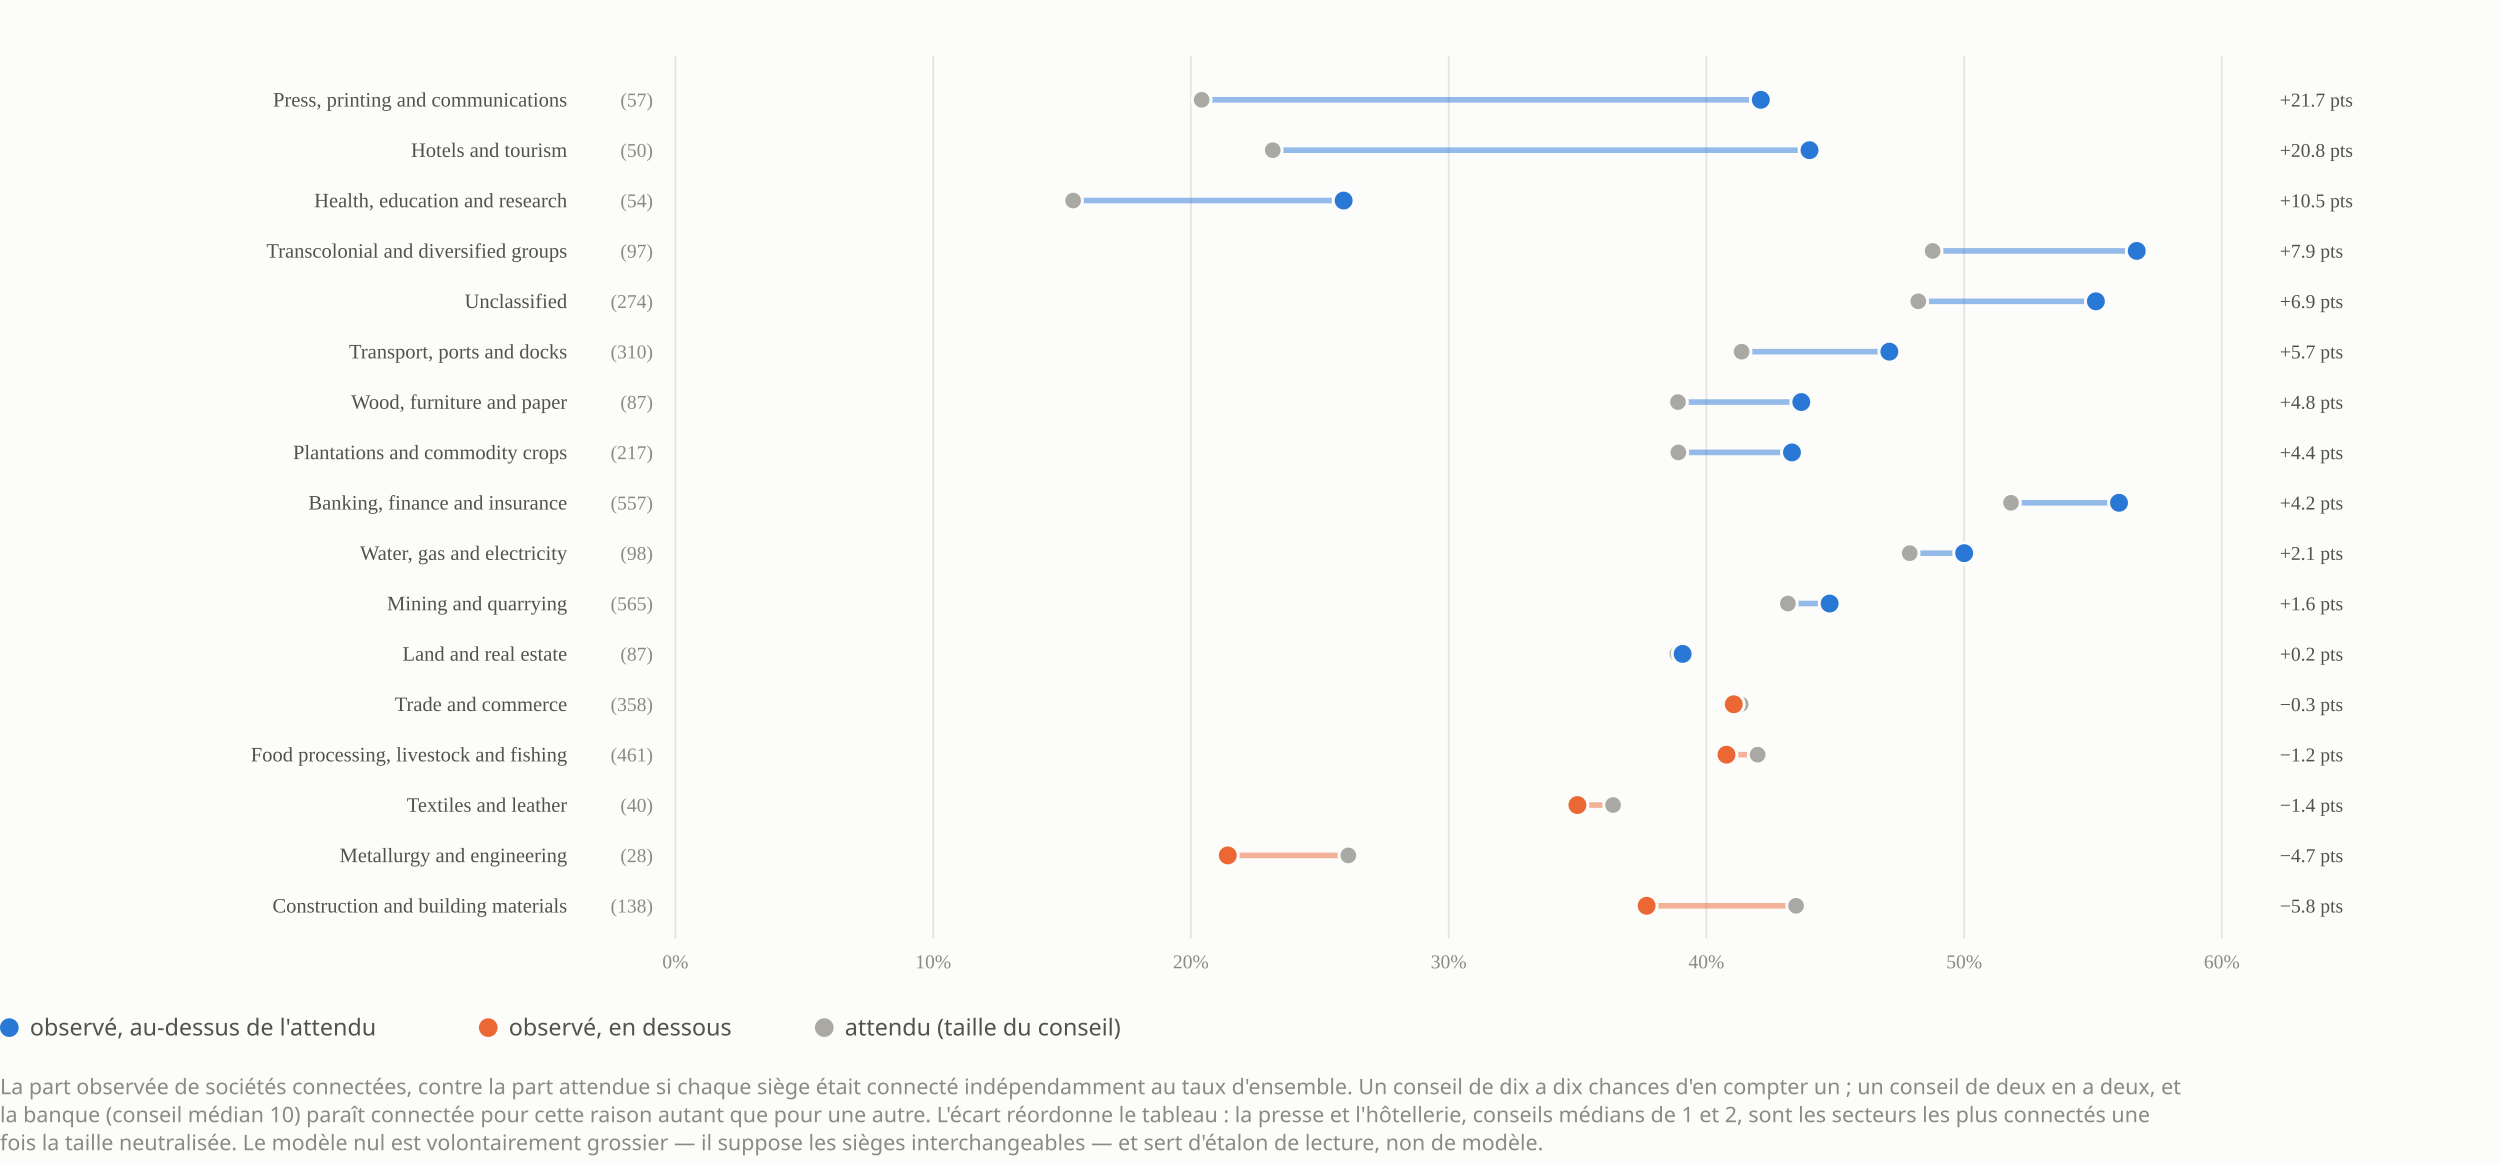
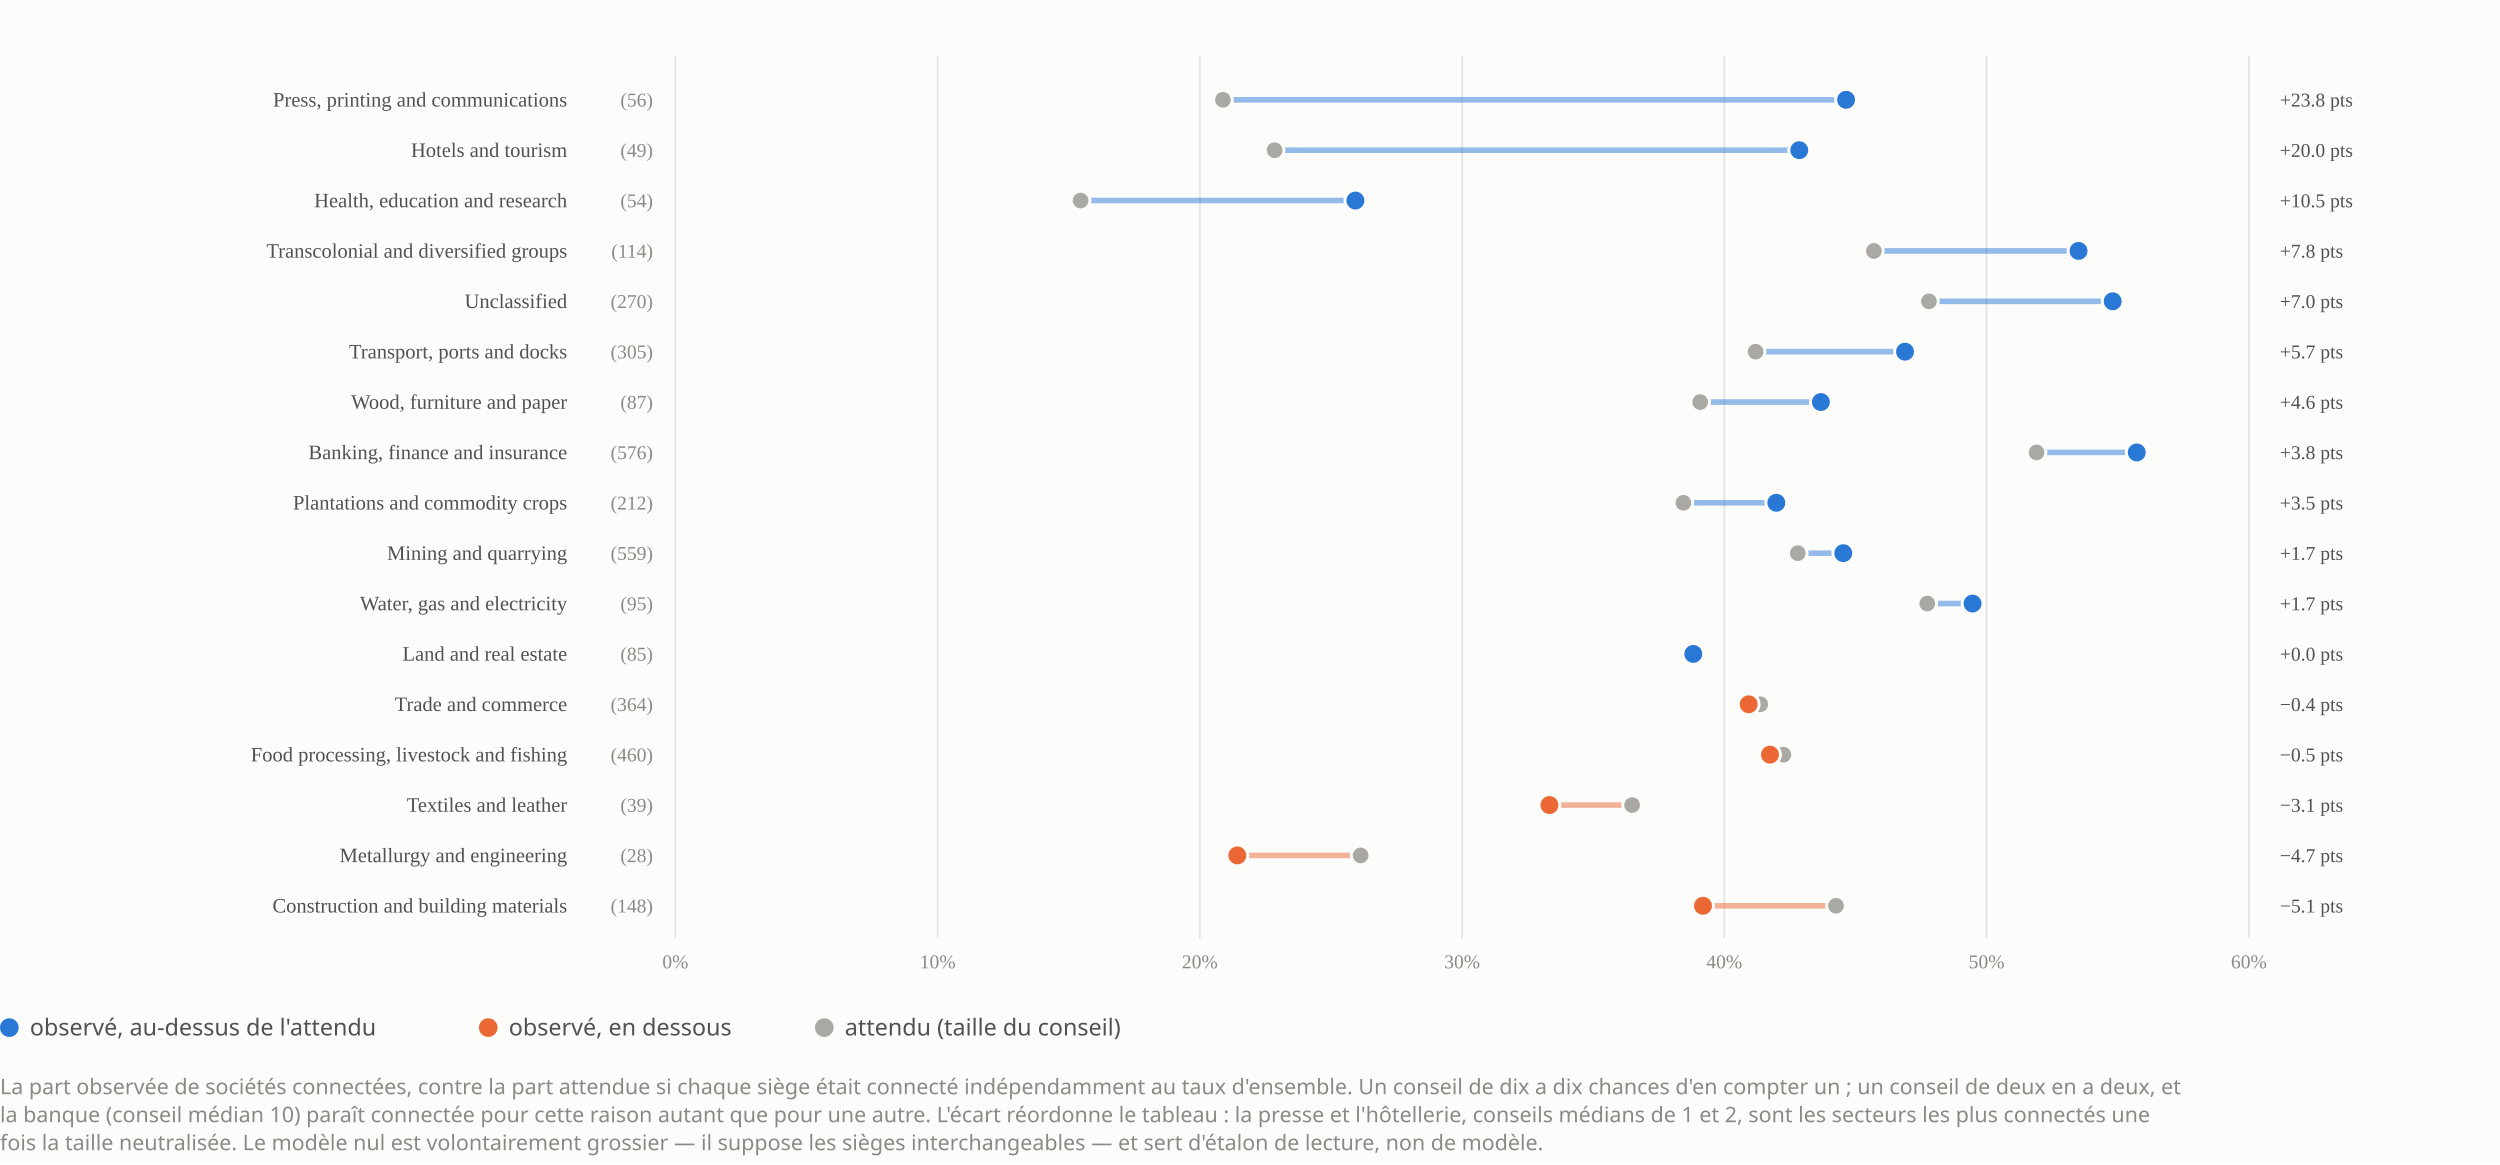
<svg xmlns="http://www.w3.org/2000/svg" viewBox="0 0 1340 624" width="1340" height="624" role="img" aria-label="fig. 46 — Au-delà de la taille du conseil">
  <rect width="1340" height="624" fill="#fcfcfb" />
  <line x1="362.0" y1="30.0" x2="362.0" y2="503.0" stroke="#e6e5e1" stroke-width="1" />
  <text x="362.0" y="519.0" text-anchor="middle" font-size="10.5" fill="#8a8983">0%</text>
-   <line x1="500.2" y1="30.0" x2="500.2" y2="503.0" stroke="#e6e5e1" stroke-width="1" />
-   <text x="500.2" y="519.0" text-anchor="middle" font-size="10.5" fill="#8a8983">10%</text>
-   <line x1="638.3" y1="30.0" x2="638.3" y2="503.0" stroke="#e6e5e1" stroke-width="1" />
-   <text x="638.3" y="519.0" text-anchor="middle" font-size="10.5" fill="#8a8983">20%</text>
-   <line x1="776.5" y1="30.0" x2="776.5" y2="503.0" stroke="#e6e5e1" stroke-width="1" />
-   <text x="776.5" y="519.0" text-anchor="middle" font-size="10.5" fill="#8a8983">30%</text>
-   <line x1="914.6" y1="30.0" x2="914.6" y2="503.0" stroke="#e6e5e1" stroke-width="1" />
-   <text x="914.6" y="519.0" text-anchor="middle" font-size="10.5" fill="#8a8983">40%</text>
-   <line x1="1052.8" y1="30.0" x2="1052.8" y2="503.0" stroke="#e6e5e1" stroke-width="1" />
-   <text x="1052.8" y="519.0" text-anchor="middle" font-size="10.5" fill="#8a8983">50%</text>
-   <line x1="1190.9" y1="30.0" x2="1190.9" y2="503.0" stroke="#e6e5e1" stroke-width="1" />
-   <text x="1190.9" y="519.0" text-anchor="middle" font-size="10.5" fill="#8a8983">60%</text>
+   <line x1="502.6" y1="30.0" x2="502.6" y2="503.0" stroke="#e6e5e1" stroke-width="1" />
+   <text x="502.6" y="519.0" text-anchor="middle" font-size="10.5" fill="#8a8983">10%</text>
+   <line x1="643.1" y1="30.0" x2="643.1" y2="503.0" stroke="#e6e5e1" stroke-width="1" />
+   <text x="643.1" y="519.0" text-anchor="middle" font-size="10.5" fill="#8a8983">20%</text>
+   <line x1="783.7" y1="30.0" x2="783.7" y2="503.0" stroke="#e6e5e1" stroke-width="1" />
+   <text x="783.7" y="519.0" text-anchor="middle" font-size="10.5" fill="#8a8983">30%</text>
+   <line x1="924.2" y1="30.0" x2="924.2" y2="503.0" stroke="#e6e5e1" stroke-width="1" />
+   <text x="924.2" y="519.0" text-anchor="middle" font-size="10.5" fill="#8a8983">40%</text>
+   <line x1="1064.8" y1="30.0" x2="1064.8" y2="503.0" stroke="#e6e5e1" stroke-width="1" />
+   <text x="1064.8" y="519.0" text-anchor="middle" font-size="10.5" fill="#8a8983">50%</text>
+   <line x1="1205.4" y1="30.0" x2="1205.4" y2="503.0" stroke="#e6e5e1" stroke-width="1" />
+   <text x="1205.4" y="519.0" text-anchor="middle" font-size="10.5" fill="#8a8983">60%</text>
  <text x="304.0" y="57.1" text-anchor="end" font-size="11.0" fill="#52514e">Press, printing and communications</text>
-   <text x="350.0" y="57.1" text-anchor="end" font-size="10.5" fill="#8a8983">(57)</text>
+   <text x="350.0" y="57.1" text-anchor="end" font-size="10.5" fill="#8a8983">(56)</text>
  <g class="mk">
-     <line x1="644.1" y1="53.5" x2="943.8" y2="53.5" stroke="#2a78d6" stroke-width="3" stroke-linecap="round" stroke-opacity="0.5" />
-     <circle cx="644.1" cy="53.5" r="5" fill="#a9a8a2" stroke="#fcfcfb" stroke-width="1.6" />
-     <circle cx="943.8" cy="53.5" r="5.6" fill="#2a78d6" stroke="#fcfcfb" stroke-width="1.6" />
+     <line x1="655.5" y1="53.5" x2="989.5" y2="53.5" stroke="#2a78d6" stroke-width="3" stroke-linecap="round" stroke-opacity="0.5" />
+     <circle cx="655.5" cy="53.5" r="5" fill="#a9a8a2" stroke="#fcfcfb" stroke-width="1.6" />
+     <circle cx="989.5" cy="53.5" r="5.6" fill="#2a78d6" stroke="#fcfcfb" stroke-width="1.6" />
  </g>
-   <text x="1222.0" y="57.1" text-anchor="start" font-size="10.5" fill="#52514e">+21.7 pts</text>
+   <text x="1222.0" y="57.1" text-anchor="start" font-size="10.5" fill="#52514e">+23.8 pts</text>
  <text x="304.0" y="84.1" text-anchor="end" font-size="11.0" fill="#52514e">Hotels and tourism</text>
-   <text x="350.0" y="84.1" text-anchor="end" font-size="10.5" fill="#8a8983">(50)</text>
+   <text x="350.0" y="84.1" text-anchor="end" font-size="10.5" fill="#8a8983">(49)</text>
  <g class="mk">
-     <line x1="682.2" y1="80.5" x2="969.9" y2="80.5" stroke="#2a78d6" stroke-width="3" stroke-linecap="round" stroke-opacity="0.5" />
-     <circle cx="682.2" cy="80.5" r="5" fill="#a9a8a2" stroke="#fcfcfb" stroke-width="1.6" />
-     <circle cx="969.9" cy="80.5" r="5.6" fill="#2a78d6" stroke="#fcfcfb" stroke-width="1.6" />
+     <line x1="683.2" y1="80.5" x2="964.4" y2="80.5" stroke="#2a78d6" stroke-width="3" stroke-linecap="round" stroke-opacity="0.5" />
+     <circle cx="683.2" cy="80.5" r="5" fill="#a9a8a2" stroke="#fcfcfb" stroke-width="1.6" />
+     <circle cx="964.4" cy="80.5" r="5.6" fill="#2a78d6" stroke="#fcfcfb" stroke-width="1.6" />
  </g>
-   <text x="1222.0" y="84.1" text-anchor="start" font-size="10.5" fill="#52514e">+20.8 pts</text>
+   <text x="1222.0" y="84.1" text-anchor="start" font-size="10.5" fill="#52514e">+20.0 pts</text>
  <text x="304.0" y="111.1" text-anchor="end" font-size="11.0" fill="#52514e">Health, education and research</text>
  <text x="350.0" y="111.1" text-anchor="end" font-size="10.5" fill="#8a8983">(54)</text>
  <g class="mk">
-     <line x1="575.2" y1="107.5" x2="720.2" y2="107.5" stroke="#2a78d6" stroke-width="3" stroke-linecap="round" stroke-opacity="0.5" />
-     <circle cx="575.2" cy="107.5" r="5" fill="#a9a8a2" stroke="#fcfcfb" stroke-width="1.6" />
-     <circle cx="720.2" cy="107.5" r="5.6" fill="#2a78d6" stroke="#fcfcfb" stroke-width="1.6" />
+     <line x1="579.2" y1="107.5" x2="726.5" y2="107.5" stroke="#2a78d6" stroke-width="3" stroke-linecap="round" stroke-opacity="0.5" />
+     <circle cx="579.2" cy="107.5" r="5" fill="#a9a8a2" stroke="#fcfcfb" stroke-width="1.6" />
+     <circle cx="726.5" cy="107.5" r="5.6" fill="#2a78d6" stroke="#fcfcfb" stroke-width="1.6" />
  </g>
  <text x="1222.0" y="111.1" text-anchor="start" font-size="10.5" fill="#52514e">+10.5 pts</text>
  <text x="304.0" y="138.1" text-anchor="end" font-size="11.0" fill="#52514e">Transcolonial and diversified groups</text>
-   <text x="350.0" y="138.1" text-anchor="end" font-size="10.5" fill="#8a8983">(97)</text>
+   <text x="350.0" y="138.1" text-anchor="end" font-size="10.5" fill="#8a8983">(114)</text>
  <g class="mk">
-     <line x1="1035.9" y1="134.5" x2="1145.3" y2="134.5" stroke="#2a78d6" stroke-width="3" stroke-linecap="round" stroke-opacity="0.5" />
-     <circle cx="1035.9" cy="134.5" r="5" fill="#a9a8a2" stroke="#fcfcfb" stroke-width="1.6" />
-     <circle cx="1145.3" cy="134.5" r="5.6" fill="#2a78d6" stroke="#fcfcfb" stroke-width="1.6" />
+     <line x1="1004.4" y1="134.5" x2="1114.1" y2="134.5" stroke="#2a78d6" stroke-width="3" stroke-linecap="round" stroke-opacity="0.5" />
+     <circle cx="1004.4" cy="134.5" r="5" fill="#a9a8a2" stroke="#fcfcfb" stroke-width="1.6" />
+     <circle cx="1114.1" cy="134.5" r="5.6" fill="#2a78d6" stroke="#fcfcfb" stroke-width="1.6" />
  </g>
-   <text x="1222.0" y="138.1" text-anchor="start" font-size="10.5" fill="#52514e">+7.9 pts</text>
+   <text x="1222.0" y="138.1" text-anchor="start" font-size="10.5" fill="#52514e">+7.8 pts</text>
  <text x="304.0" y="165.1" text-anchor="end" font-size="11.0" fill="#52514e">Unclassified</text>
-   <text x="350.0" y="165.1" text-anchor="end" font-size="10.5" fill="#8a8983">(274)</text>
+   <text x="350.0" y="165.1" text-anchor="end" font-size="10.5" fill="#8a8983">(270)</text>
  <g class="mk">
-     <line x1="1028.2" y1="161.5" x2="1123.4" y2="161.5" stroke="#2a78d6" stroke-width="3" stroke-linecap="round" stroke-opacity="0.5" />
-     <circle cx="1028.2" cy="161.5" r="5" fill="#a9a8a2" stroke="#fcfcfb" stroke-width="1.6" />
-     <circle cx="1123.4" cy="161.5" r="5.6" fill="#2a78d6" stroke="#fcfcfb" stroke-width="1.6" />
+     <line x1="1033.9" y1="161.5" x2="1132.4" y2="161.5" stroke="#2a78d6" stroke-width="3" stroke-linecap="round" stroke-opacity="0.5" />
+     <circle cx="1033.9" cy="161.5" r="5" fill="#a9a8a2" stroke="#fcfcfb" stroke-width="1.6" />
+     <circle cx="1132.4" cy="161.5" r="5.6" fill="#2a78d6" stroke="#fcfcfb" stroke-width="1.6" />
  </g>
-   <text x="1222.0" y="165.1" text-anchor="start" font-size="10.5" fill="#52514e">+6.9 pts</text>
+   <text x="1222.0" y="165.1" text-anchor="start" font-size="10.5" fill="#52514e">+7.0 pts</text>
  <text x="304.0" y="192.1" text-anchor="end" font-size="11.0" fill="#52514e">Transport, ports and docks</text>
-   <text x="350.0" y="192.1" text-anchor="end" font-size="10.5" fill="#8a8983">(310)</text>
+   <text x="350.0" y="192.1" text-anchor="end" font-size="10.5" fill="#8a8983">(305)</text>
  <g class="mk">
-     <line x1="933.5" y1="188.5" x2="1012.7" y2="188.5" stroke="#2a78d6" stroke-width="3" stroke-linecap="round" stroke-opacity="0.5" />
-     <circle cx="933.5" cy="188.5" r="5" fill="#a9a8a2" stroke="#fcfcfb" stroke-width="1.6" />
-     <circle cx="1012.7" cy="188.5" r="5.6" fill="#2a78d6" stroke="#fcfcfb" stroke-width="1.6" />
+     <line x1="941.0" y1="188.5" x2="1021.1" y2="188.5" stroke="#2a78d6" stroke-width="3" stroke-linecap="round" stroke-opacity="0.5" />
+     <circle cx="941.0" cy="188.5" r="5" fill="#a9a8a2" stroke="#fcfcfb" stroke-width="1.6" />
+     <circle cx="1021.1" cy="188.5" r="5.6" fill="#2a78d6" stroke="#fcfcfb" stroke-width="1.6" />
  </g>
  <text x="1222.0" y="192.1" text-anchor="start" font-size="10.5" fill="#52514e">+5.7 pts</text>
  <text x="304.0" y="219.1" text-anchor="end" font-size="11.0" fill="#52514e">Wood, furniture and paper</text>
  <text x="350.0" y="219.1" text-anchor="end" font-size="10.5" fill="#8a8983">(87)</text>
  <g class="mk">
-     <line x1="899.4" y1="215.5" x2="965.5" y2="215.5" stroke="#2a78d6" stroke-width="3" stroke-linecap="round" stroke-opacity="0.5" />
-     <circle cx="899.4" cy="215.5" r="5" fill="#a9a8a2" stroke="#fcfcfb" stroke-width="1.6" />
-     <circle cx="965.5" cy="215.5" r="5.6" fill="#2a78d6" stroke="#fcfcfb" stroke-width="1.6" />
+     <line x1="911.3" y1="215.5" x2="976.0" y2="215.5" stroke="#2a78d6" stroke-width="3" stroke-linecap="round" stroke-opacity="0.5" />
+     <circle cx="911.3" cy="215.5" r="5" fill="#a9a8a2" stroke="#fcfcfb" stroke-width="1.6" />
+     <circle cx="976.0" cy="215.5" r="5.6" fill="#2a78d6" stroke="#fcfcfb" stroke-width="1.6" />
  </g>
-   <text x="1222.0" y="219.1" text-anchor="start" font-size="10.5" fill="#52514e">+4.8 pts</text>
-   <text x="304.0" y="246.1" text-anchor="end" font-size="11.0" fill="#52514e">Plantations and commodity crops</text>
-   <text x="350.0" y="246.1" text-anchor="end" font-size="10.5" fill="#8a8983">(217)</text>
+   <text x="1222.0" y="219.1" text-anchor="start" font-size="10.5" fill="#52514e">+4.6 pts</text>
+   <text x="304.0" y="246.1" text-anchor="end" font-size="11.0" fill="#52514e">Banking, finance and insurance</text>
+   <text x="350.0" y="246.1" text-anchor="end" font-size="10.5" fill="#8a8983">(576)</text>
  <g class="mk">
-     <line x1="899.6" y1="242.5" x2="960.5" y2="242.5" stroke="#2a78d6" stroke-width="3" stroke-linecap="round" stroke-opacity="0.5" />
-     <circle cx="899.6" cy="242.5" r="5" fill="#a9a8a2" stroke="#fcfcfb" stroke-width="1.6" />
-     <circle cx="960.5" cy="242.5" r="5.6" fill="#2a78d6" stroke="#fcfcfb" stroke-width="1.6" />
+     <line x1="1091.6" y1="242.5" x2="1145.3" y2="242.5" stroke="#2a78d6" stroke-width="3" stroke-linecap="round" stroke-opacity="0.5" />
+     <circle cx="1091.6" cy="242.5" r="5" fill="#a9a8a2" stroke="#fcfcfb" stroke-width="1.6" />
+     <circle cx="1145.3" cy="242.5" r="5.6" fill="#2a78d6" stroke="#fcfcfb" stroke-width="1.6" />
  </g>
-   <text x="1222.0" y="246.1" text-anchor="start" font-size="10.5" fill="#52514e">+4.4 pts</text>
-   <text x="304.0" y="273.1" text-anchor="end" font-size="11.0" fill="#52514e">Banking, finance and insurance</text>
-   <text x="350.0" y="273.1" text-anchor="end" font-size="10.5" fill="#8a8983">(557)</text>
+   <text x="1222.0" y="246.1" text-anchor="start" font-size="10.5" fill="#52514e">+3.8 pts</text>
+   <text x="304.0" y="273.1" text-anchor="end" font-size="11.0" fill="#52514e">Plantations and commodity crops</text>
+   <text x="350.0" y="273.1" text-anchor="end" font-size="10.5" fill="#8a8983">(212)</text>
  <g class="mk">
-     <line x1="1077.9" y1="269.5" x2="1135.8" y2="269.5" stroke="#2a78d6" stroke-width="3" stroke-linecap="round" stroke-opacity="0.5" />
-     <circle cx="1077.9" cy="269.5" r="5" fill="#a9a8a2" stroke="#fcfcfb" stroke-width="1.6" />
-     <circle cx="1135.8" cy="269.5" r="5.6" fill="#2a78d6" stroke="#fcfcfb" stroke-width="1.6" />
+     <line x1="902.3" y1="269.5" x2="952.1" y2="269.5" stroke="#2a78d6" stroke-width="3" stroke-linecap="round" stroke-opacity="0.5" />
+     <circle cx="902.3" cy="269.5" r="5" fill="#a9a8a2" stroke="#fcfcfb" stroke-width="1.6" />
+     <circle cx="952.1" cy="269.5" r="5.6" fill="#2a78d6" stroke="#fcfcfb" stroke-width="1.6" />
  </g>
-   <text x="1222.0" y="273.1" text-anchor="start" font-size="10.5" fill="#52514e">+4.2 pts</text>
-   <text x="304.0" y="300.1" text-anchor="end" font-size="11.0" fill="#52514e">Water, gas and electricity</text>
-   <text x="350.0" y="300.1" text-anchor="end" font-size="10.5" fill="#8a8983">(98)</text>
+   <text x="1222.0" y="273.1" text-anchor="start" font-size="10.5" fill="#52514e">+3.5 pts</text>
+   <text x="304.0" y="300.1" text-anchor="end" font-size="11.0" fill="#52514e">Mining and quarrying</text>
+   <text x="350.0" y="300.1" text-anchor="end" font-size="10.5" fill="#8a8983">(559)</text>
  <g class="mk">
-     <line x1="1023.6" y1="296.5" x2="1052.8" y2="296.5" stroke="#2a78d6" stroke-width="3" stroke-linecap="round" stroke-opacity="0.5" />
-     <circle cx="1023.6" cy="296.5" r="5" fill="#a9a8a2" stroke="#fcfcfb" stroke-width="1.6" />
-     <circle cx="1052.8" cy="296.5" r="5.6" fill="#2a78d6" stroke="#fcfcfb" stroke-width="1.6" />
+     <line x1="963.6" y1="296.5" x2="988.0" y2="296.5" stroke="#2a78d6" stroke-width="3" stroke-linecap="round" stroke-opacity="0.5" />
+     <circle cx="963.6" cy="296.5" r="5" fill="#a9a8a2" stroke="#fcfcfb" stroke-width="1.6" />
+     <circle cx="988.0" cy="296.5" r="5.6" fill="#2a78d6" stroke="#fcfcfb" stroke-width="1.6" />
  </g>
-   <text x="1222.0" y="300.1" text-anchor="start" font-size="10.5" fill="#52514e">+2.1 pts</text>
-   <text x="304.0" y="327.1" text-anchor="end" font-size="11.0" fill="#52514e">Mining and quarrying</text>
-   <text x="350.0" y="327.1" text-anchor="end" font-size="10.5" fill="#8a8983">(565)</text>
+   <text x="1222.0" y="300.1" text-anchor="start" font-size="10.5" fill="#52514e">+1.7 pts</text>
+   <text x="304.0" y="327.1" text-anchor="end" font-size="11.0" fill="#52514e">Water, gas and electricity</text>
+   <text x="350.0" y="327.1" text-anchor="end" font-size="10.5" fill="#8a8983">(95)</text>
  <g class="mk">
-     <line x1="958.3" y1="323.5" x2="980.7" y2="323.5" stroke="#2a78d6" stroke-width="3" stroke-linecap="round" stroke-opacity="0.5" />
-     <circle cx="958.3" cy="323.5" r="5" fill="#a9a8a2" stroke="#fcfcfb" stroke-width="1.6" />
-     <circle cx="980.7" cy="323.5" r="5.6" fill="#2a78d6" stroke="#fcfcfb" stroke-width="1.6" />
+     <line x1="1033.0" y1="323.5" x2="1057.3" y2="323.5" stroke="#2a78d6" stroke-width="3" stroke-linecap="round" stroke-opacity="0.5" />
+     <circle cx="1033.0" cy="323.5" r="5" fill="#a9a8a2" stroke="#fcfcfb" stroke-width="1.6" />
+     <circle cx="1057.3" cy="323.5" r="5.6" fill="#2a78d6" stroke="#fcfcfb" stroke-width="1.6" />
  </g>
-   <text x="1222.0" y="327.1" text-anchor="start" font-size="10.5" fill="#52514e">+1.6 pts</text>
+   <text x="1222.0" y="327.1" text-anchor="start" font-size="10.5" fill="#52514e">+1.7 pts</text>
  <text x="304.0" y="354.1" text-anchor="end" font-size="11.0" fill="#52514e">Land and real estate</text>
-   <text x="350.0" y="354.1" text-anchor="end" font-size="10.5" fill="#8a8983">(87)</text>
+   <text x="350.0" y="354.1" text-anchor="end" font-size="10.5" fill="#8a8983">(85)</text>
  <g class="mk">
-     <line x1="899.1" y1="350.5" x2="901.9" y2="350.5" stroke="#2a78d6" stroke-width="3" stroke-linecap="round" stroke-opacity="0.5" />
-     <circle cx="899.1" cy="350.5" r="5" fill="#a9a8a2" stroke="#fcfcfb" stroke-width="1.6" />
-     <circle cx="901.9" cy="350.5" r="5.6" fill="#2a78d6" stroke="#fcfcfb" stroke-width="1.6" />
+     <line x1="907.2" y1="350.5" x2="907.6" y2="350.5" stroke="#2a78d6" stroke-width="3" stroke-linecap="round" stroke-opacity="0.5" />
+     <circle cx="907.2" cy="350.5" r="5" fill="#a9a8a2" stroke="#fcfcfb" stroke-width="1.6" />
+     <circle cx="907.6" cy="350.5" r="5.6" fill="#2a78d6" stroke="#fcfcfb" stroke-width="1.6" />
  </g>
-   <text x="1222.0" y="354.1" text-anchor="start" font-size="10.5" fill="#52514e">+0.2 pts</text>
+   <text x="1222.0" y="354.1" text-anchor="start" font-size="10.5" fill="#52514e">+0.0 pts</text>
  <text x="304.0" y="381.1" text-anchor="end" font-size="11.0" fill="#52514e">Trade and commerce</text>
-   <text x="350.0" y="381.1" text-anchor="end" font-size="10.5" fill="#8a8983">(358)</text>
+   <text x="350.0" y="381.1" text-anchor="end" font-size="10.5" fill="#8a8983">(364)</text>
  <g class="mk">
-     <line x1="929.3" y1="377.5" x2="933.0" y2="377.5" stroke="#eb6834" stroke-width="3" stroke-linecap="round" stroke-opacity="0.5" />
-     <circle cx="933.0" cy="377.5" r="5" fill="#a9a8a2" stroke="#fcfcfb" stroke-width="1.6" />
-     <circle cx="929.3" cy="377.5" r="5.6" fill="#eb6834" stroke="#fcfcfb" stroke-width="1.6" />
+     <line x1="937.3" y1="377.5" x2="943.5" y2="377.5" stroke="#eb6834" stroke-width="3" stroke-linecap="round" stroke-opacity="0.5" />
+     <circle cx="943.5" cy="377.5" r="5" fill="#a9a8a2" stroke="#fcfcfb" stroke-width="1.6" />
+     <circle cx="937.3" cy="377.5" r="5.6" fill="#eb6834" stroke="#fcfcfb" stroke-width="1.6" />
  </g>
-   <text x="1222.0" y="381.1" text-anchor="start" font-size="10.5" fill="#52514e">−0.3 pts</text>
+   <text x="1222.0" y="381.1" text-anchor="start" font-size="10.5" fill="#52514e">−0.4 pts</text>
  <text x="304.0" y="408.1" text-anchor="end" font-size="11.0" fill="#52514e">Food processing, livestock and fishing</text>
-   <text x="350.0" y="408.1" text-anchor="end" font-size="10.5" fill="#8a8983">(461)</text>
+   <text x="350.0" y="408.1" text-anchor="end" font-size="10.5" fill="#8a8983">(460)</text>
  <g class="mk">
-     <line x1="925.4" y1="404.5" x2="942.1" y2="404.5" stroke="#eb6834" stroke-width="3" stroke-linecap="round" stroke-opacity="0.5" />
-     <circle cx="942.1" cy="404.5" r="5" fill="#a9a8a2" stroke="#fcfcfb" stroke-width="1.6" />
-     <circle cx="925.4" cy="404.5" r="5.6" fill="#eb6834" stroke="#fcfcfb" stroke-width="1.6" />
+     <line x1="948.7" y1="404.5" x2="955.9" y2="404.5" stroke="#eb6834" stroke-width="3" stroke-linecap="round" stroke-opacity="0.5" />
+     <circle cx="955.9" cy="404.5" r="5" fill="#a9a8a2" stroke="#fcfcfb" stroke-width="1.6" />
+     <circle cx="948.7" cy="404.5" r="5.6" fill="#eb6834" stroke="#fcfcfb" stroke-width="1.6" />
  </g>
-   <text x="1222.0" y="408.1" text-anchor="start" font-size="10.5" fill="#52514e">−1.2 pts</text>
+   <text x="1222.0" y="408.1" text-anchor="start" font-size="10.5" fill="#52514e">−0.5 pts</text>
  <text x="304.0" y="435.1" text-anchor="end" font-size="11.0" fill="#52514e">Textiles and leather</text>
-   <text x="350.0" y="435.1" text-anchor="end" font-size="10.5" fill="#8a8983">(40)</text>
+   <text x="350.0" y="435.1" text-anchor="end" font-size="10.5" fill="#8a8983">(39)</text>
  <g class="mk">
-     <line x1="845.5" y1="431.5" x2="864.6" y2="431.5" stroke="#eb6834" stroke-width="3" stroke-linecap="round" stroke-opacity="0.5" />
-     <circle cx="864.6" cy="431.5" r="5" fill="#a9a8a2" stroke="#fcfcfb" stroke-width="1.6" />
-     <circle cx="845.5" cy="431.5" r="5.6" fill="#eb6834" stroke="#fcfcfb" stroke-width="1.6" />
+     <line x1="830.5" y1="431.5" x2="874.8" y2="431.5" stroke="#eb6834" stroke-width="3" stroke-linecap="round" stroke-opacity="0.5" />
+     <circle cx="874.8" cy="431.5" r="5" fill="#a9a8a2" stroke="#fcfcfb" stroke-width="1.6" />
+     <circle cx="830.5" cy="431.5" r="5.6" fill="#eb6834" stroke="#fcfcfb" stroke-width="1.6" />
  </g>
-   <text x="1222.0" y="435.1" text-anchor="start" font-size="10.5" fill="#52514e">−1.4 pts</text>
+   <text x="1222.0" y="435.1" text-anchor="start" font-size="10.5" fill="#52514e">−3.1 pts</text>
  <text x="304.0" y="462.1" text-anchor="end" font-size="11.0" fill="#52514e">Metallurgy and engineering</text>
  <text x="350.0" y="462.1" text-anchor="end" font-size="10.5" fill="#8a8983">(28)</text>
  <g class="mk">
-     <line x1="658.1" y1="458.5" x2="722.7" y2="458.5" stroke="#eb6834" stroke-width="3" stroke-linecap="round" stroke-opacity="0.5" />
-     <circle cx="722.7" cy="458.5" r="5" fill="#a9a8a2" stroke="#fcfcfb" stroke-width="1.6" />
-     <circle cx="658.1" cy="458.5" r="5.6" fill="#eb6834" stroke="#fcfcfb" stroke-width="1.6" />
+     <line x1="663.2" y1="458.5" x2="729.3" y2="458.5" stroke="#eb6834" stroke-width="3" stroke-linecap="round" stroke-opacity="0.5" />
+     <circle cx="729.3" cy="458.5" r="5" fill="#a9a8a2" stroke="#fcfcfb" stroke-width="1.6" />
+     <circle cx="663.2" cy="458.5" r="5.6" fill="#eb6834" stroke="#fcfcfb" stroke-width="1.6" />
  </g>
  <text x="1222.0" y="462.1" text-anchor="start" font-size="10.5" fill="#52514e">−4.7 pts</text>
  <text x="304.0" y="489.1" text-anchor="end" font-size="11.0" fill="#52514e">Construction and building materials</text>
-   <text x="350.0" y="489.1" text-anchor="end" font-size="10.5" fill="#8a8983">(138)</text>
+   <text x="350.0" y="489.1" text-anchor="end" font-size="10.5" fill="#8a8983">(148)</text>
  <g class="mk">
-     <line x1="882.6" y1="485.5" x2="962.7" y2="485.5" stroke="#eb6834" stroke-width="3" stroke-linecap="round" stroke-opacity="0.5" />
-     <circle cx="962.7" cy="485.5" r="5" fill="#a9a8a2" stroke="#fcfcfb" stroke-width="1.6" />
-     <circle cx="882.6" cy="485.5" r="5.6" fill="#eb6834" stroke="#fcfcfb" stroke-width="1.6" />
+     <line x1="912.8" y1="485.5" x2="984.1" y2="485.5" stroke="#eb6834" stroke-width="3" stroke-linecap="round" stroke-opacity="0.5" />
+     <circle cx="984.1" cy="485.5" r="5" fill="#a9a8a2" stroke="#fcfcfb" stroke-width="1.6" />
+     <circle cx="912.8" cy="485.5" r="5.6" fill="#eb6834" stroke="#fcfcfb" stroke-width="1.6" />
  </g>
-   <text x="1222.0" y="489.1" text-anchor="start" font-size="10.5" fill="#52514e">−5.8 pts</text>
+   <text x="1222.0" y="489.1" text-anchor="start" font-size="10.5" fill="#52514e">−5.1 pts</text>
  <g font-size="12.5" font-family="ui-sans-serif,system-ui,sans-serif" fill="#52514e">
    <circle cx="5.0" cy="550.8" r="5" fill="#2a78d6" />
    <text x="16.0" y="555.0">observé, au-dessus de l'attendu</text>
    <circle cx="261.7" cy="550.8" r="5" fill="#eb6834" />
    <text x="272.7" y="555.0">observé, en dessous</text>
    <circle cx="441.8" cy="550.8" r="5" fill="#a9a8a2" />
    <text x="452.8" y="555.0">attendu (taille du conseil)</text>
  </g>
  <g font-size="11.5" font-family="ui-sans-serif,system-ui,sans-serif" fill="#8a8983">
    <text x="0" y="586.5">La part observée de sociétés connectées, contre la part attendue si chaque siège était connecté indépendamment au taux d'ensemble. Un conseil de dix a dix chances d'en compter un ; un conseil de deux en a deux, et</text>
    <text x="0" y="601.5">la banque (conseil médian 10) paraît connectée pour cette raison autant que pour une autre. L'écart réordonne le tableau : la presse et l'hôtellerie, conseils médians de 1 et 2, sont les secteurs les plus connectés une</text>
    <text x="0" y="616.5">fois la taille neutralisée. Le modèle nul est volontairement grossier — il suppose les sièges interchangeables — et sert d'étalon de lecture, non de modèle.</text>
  </g>
</svg>
